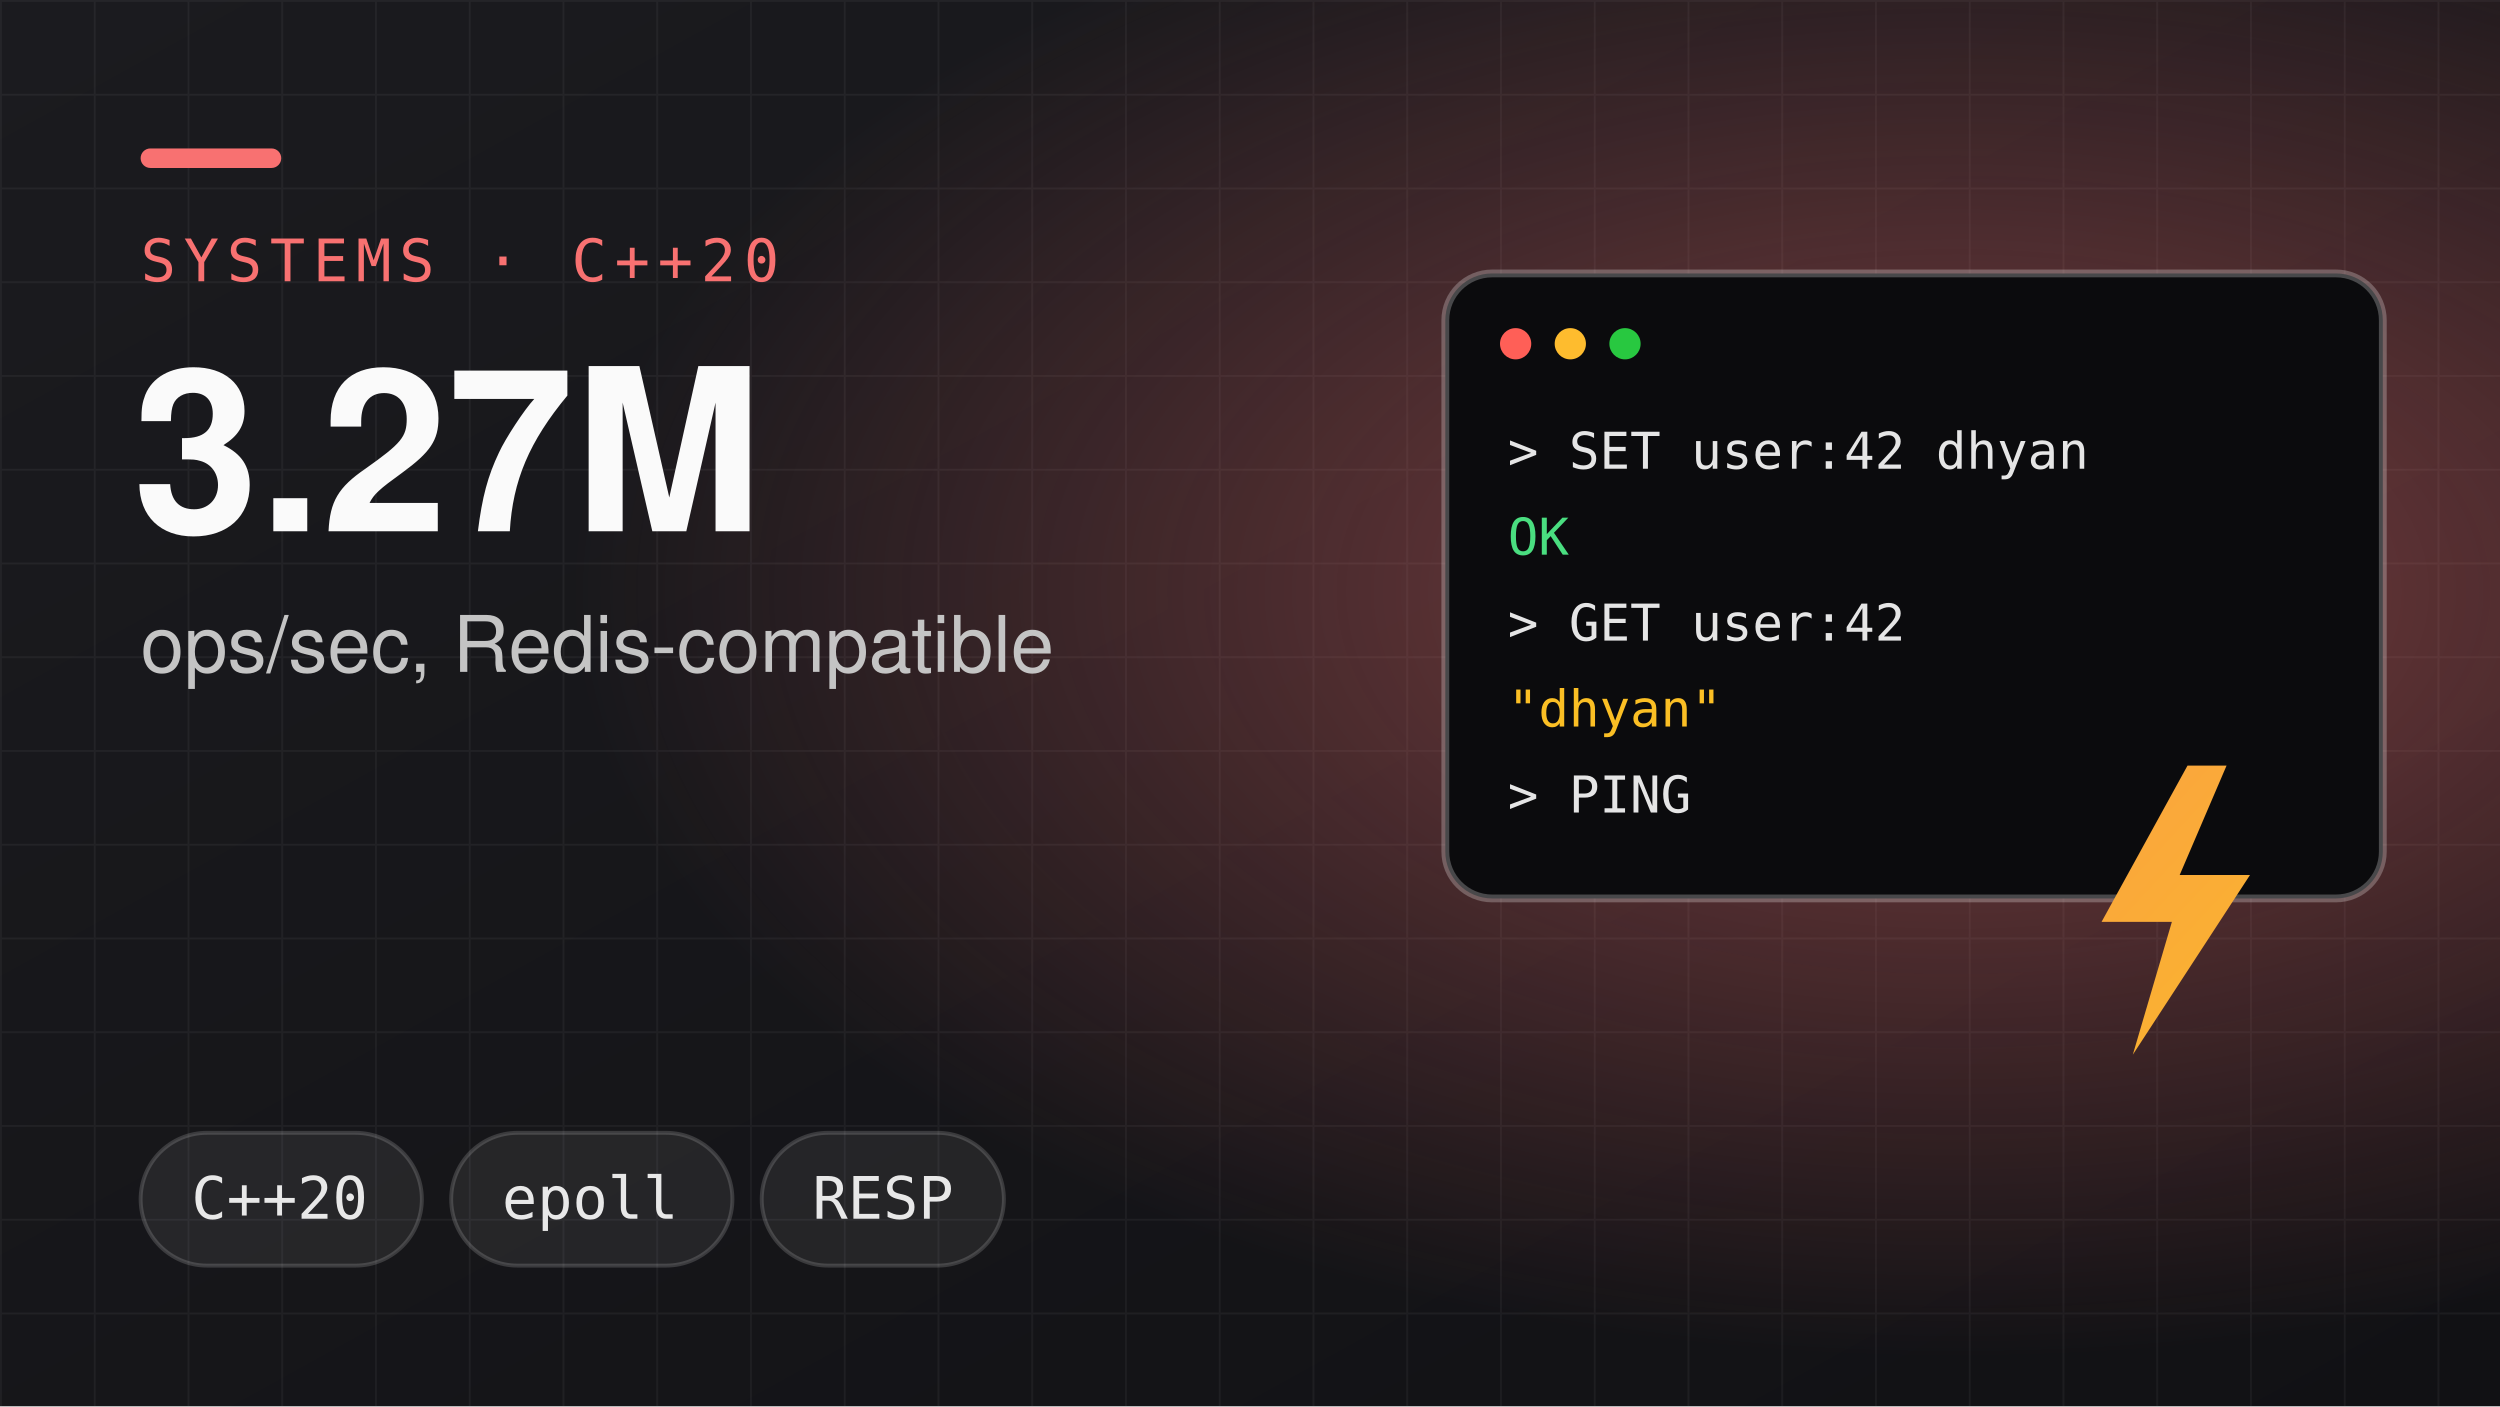
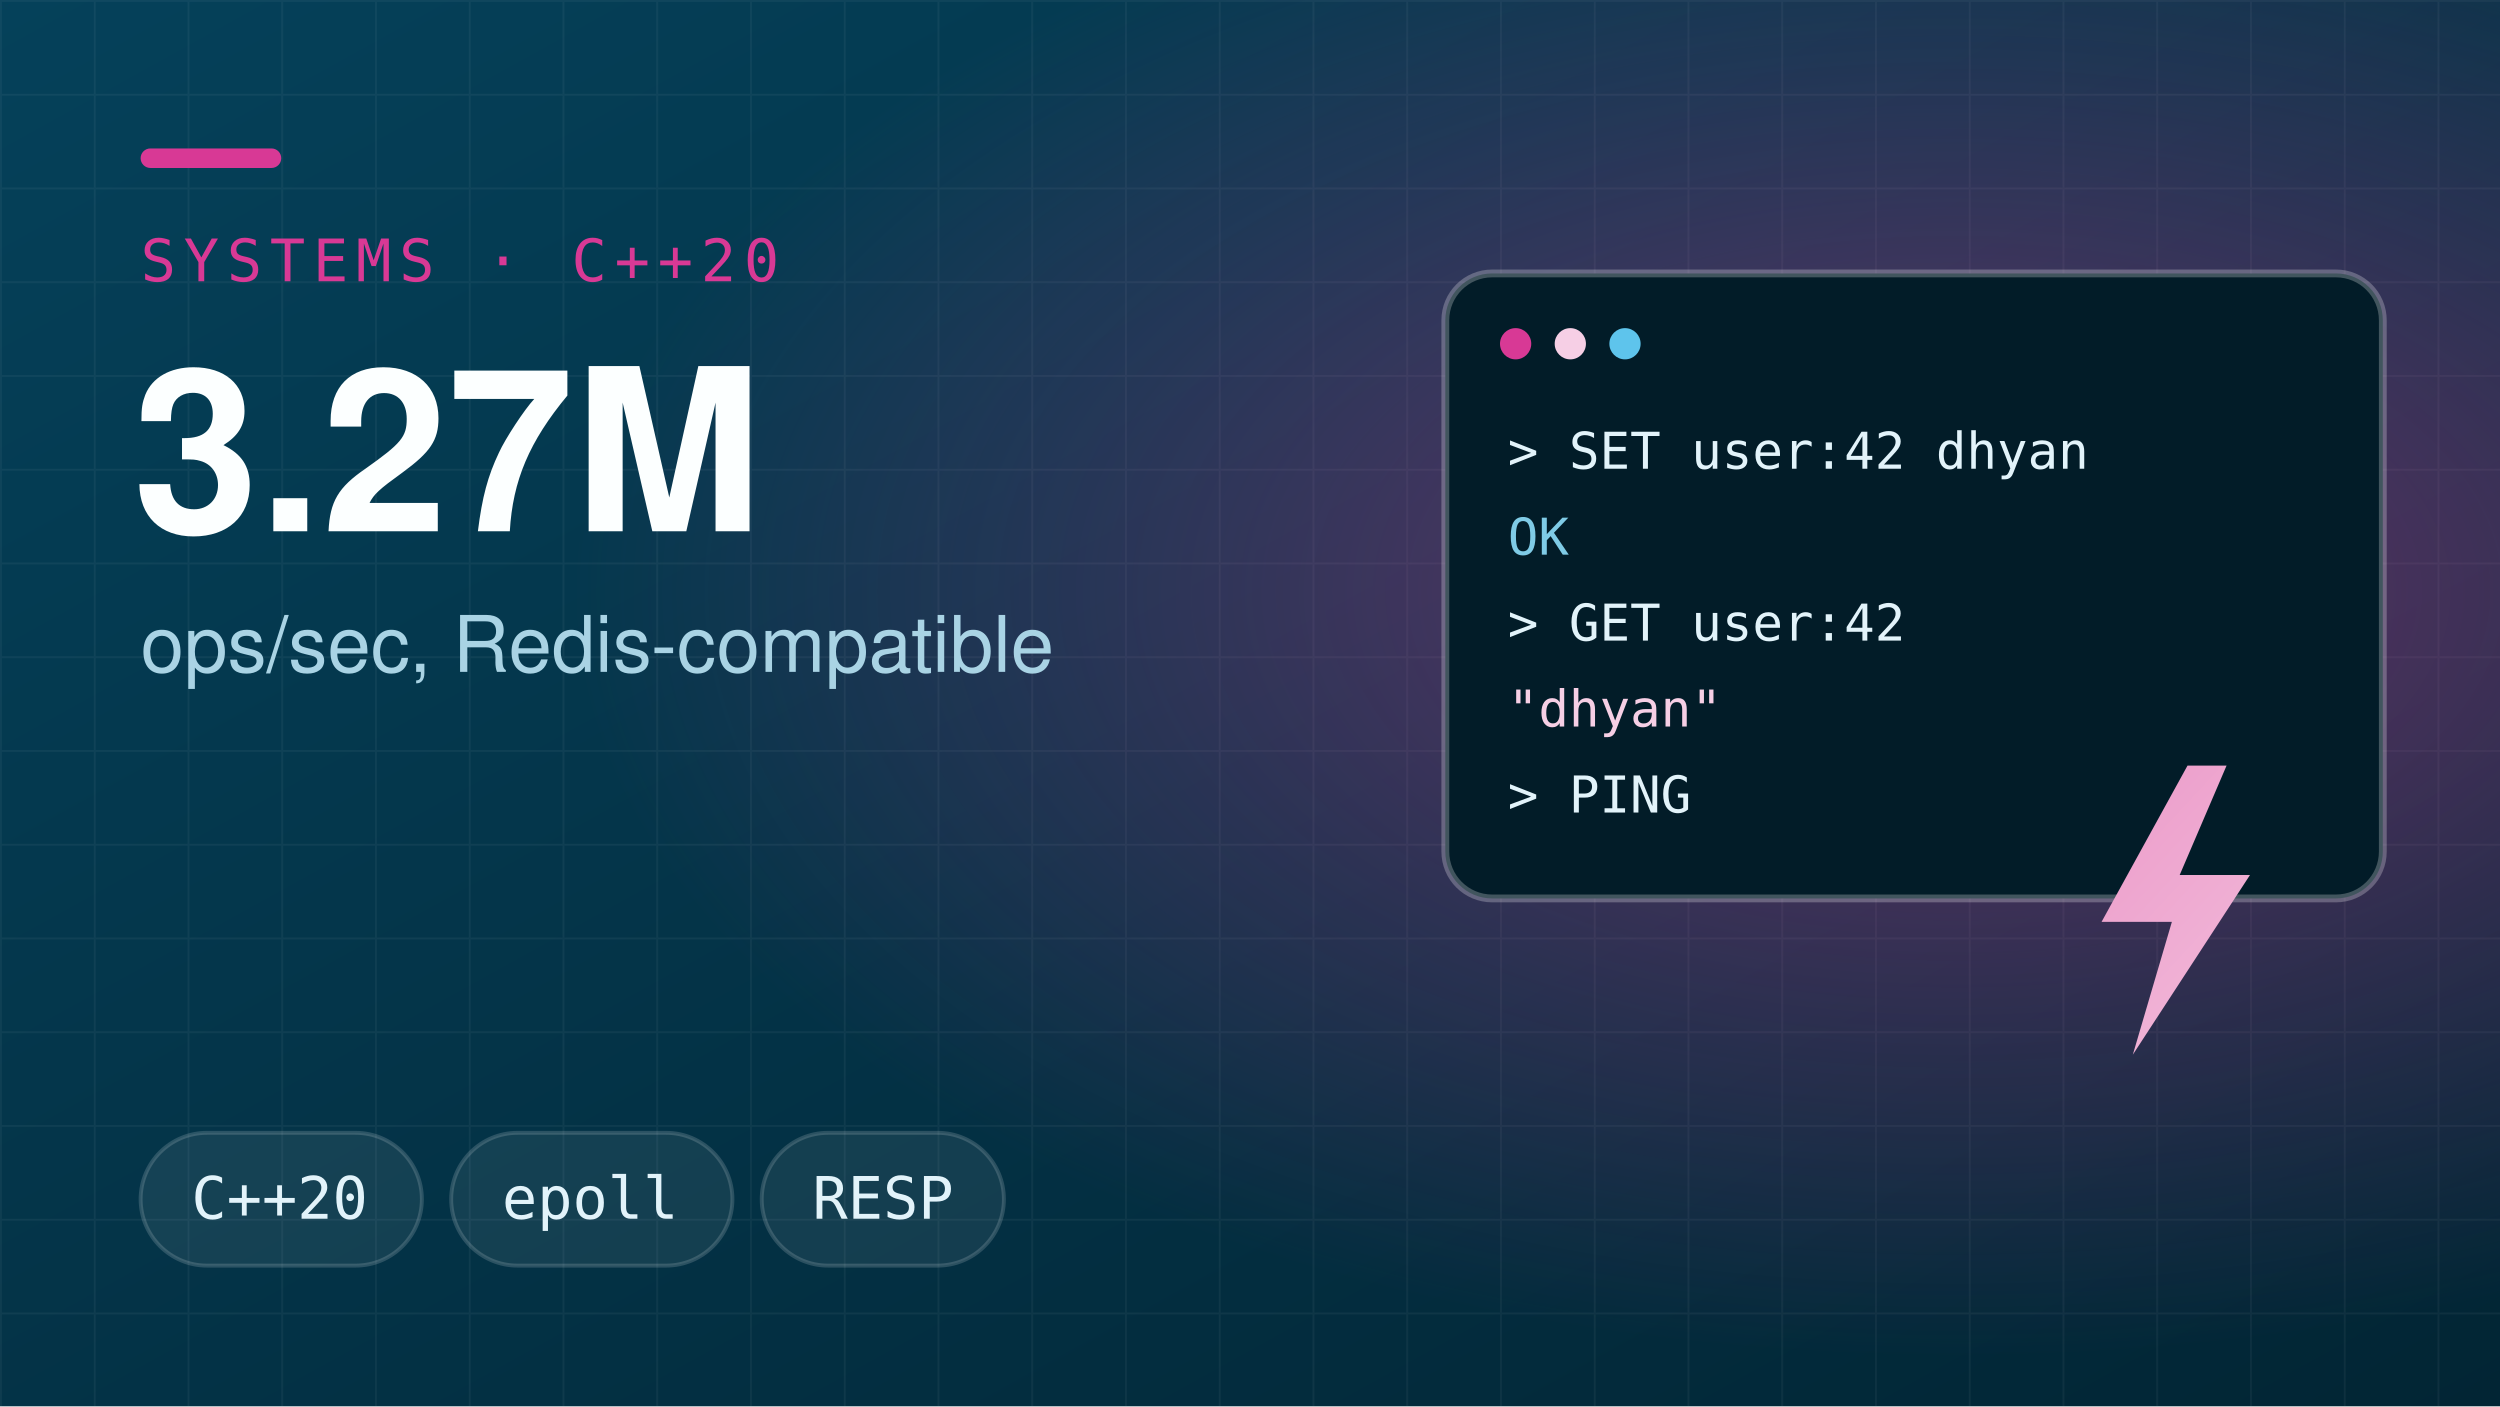
<svg xmlns="http://www.w3.org/2000/svg" viewBox="0 0 640 360" width="640" height="360">
  <defs>
    <linearGradient id="bg" x1="0" y1="0" x2="1" y2="1">
-       <stop offset="0" stop-color="#1b1b1f" />
-       <stop offset="1" stop-color="#111114" />
+       <stop offset="0" stop-color="#05415A" />
+       <stop offset="1" stop-color="#022534" />
    </linearGradient>
    <radialGradient id="glow" cx="0.78" cy="0.42" r="0.55">
-       <stop offset="0" stop-color="#f87171" stop-opacity="0.45" />
-       <stop offset="1" stop-color="#f87171" stop-opacity="0" />
+       <stop offset="0" stop-color="#D83995" stop-opacity="0.45" />
+       <stop offset="1" stop-color="#D83995" stop-opacity="0" />
    </radialGradient>
    <linearGradient id="acc" gradientUnits="userSpaceOnUse" x1="340" y1="40" x2="620" y2="300">
-       <stop offset="0" stop-color="#f87171" />
-       <stop offset="1" stop-color="#fbbf24" />
+       <stop offset="0" stop-color="#D83995" />
+       <stop offset="1" stop-color="#F6CFE5" />
    </linearGradient>
    <pattern id="grid" width="24" height="24" patternUnits="userSpaceOnUse">
      <path d="M24 0H0V24" fill="none" stroke="#fff" stroke-opacity="0.045" />
    </pattern>
  </defs>
  <rect width="640" height="360" fill="url(#bg)" />
  <rect width="640" height="360" fill="url(#grid)" />
  <rect width="640" height="360" fill="url(#glow)" />
-   <rect x="36" y="38" width="36" height="5" rx="2.5" fill="#f87171" />
-   <text x="36" y="72" font-family="'SF Mono',Menlo,Consolas,monospace" font-size="15" letter-spacing="2" fill="#f87171">SYSTEMS · C++20</text>
-   <text x="34" y="136" font-family="'Poppins','Segoe UI',Helvetica,Arial,sans-serif" font-size="58" font-weight="700" fill="#fafafa">3.27M</text>
-   <text x="36" y="172" font-family="'Poppins','Segoe UI',Helvetica,Arial,sans-serif" font-size="20" fill="#c4c4c4">ops/sec, Redis-compatible</text>
+   <rect x="36" y="38" width="36" height="5" rx="2.5" fill="#D83995" />
+   <text x="36" y="72" font-family="'SF Mono',Menlo,Consolas,monospace" font-size="15" letter-spacing="2" fill="#D83995">SYSTEMS · C++20</text>
+   <text x="34" y="136" font-family="'Poppins','Segoe UI',Helvetica,Arial,sans-serif" font-size="58" font-weight="700" fill="#FCFFFF">3.27M</text>
+   <text x="36" y="172" font-family="'Poppins','Segoe UI',Helvetica,Arial,sans-serif" font-size="20" fill="#A9D3E4">ops/sec, Redis-compatible</text>
  <g fill="none" stroke-linecap="round" stroke-linejoin="round">
-     <rect x="370" y="70" width="240" height="160" rx="12" fill="#0b0b0d" stroke="#fff" stroke-opacity="0.25" stroke-width="2" />
-     <circle cx="388" cy="88" r="4" fill="#ff5f57" />
-     <circle cx="402" cy="88" r="4" fill="#febc2e" />
-     <circle cx="416" cy="88" r="4" fill="#28c840" />
-     <text x="386" y="120" font-family="'SF Mono',Menlo,Consolas,monospace" font-size="13" fill="#e5e5e5" stroke="none">&gt; SET user:42 dhyan</text>
-     <text x="386" y="142" font-family="'SF Mono',Menlo,Consolas,monospace" font-size="13" fill="#4ade80" stroke="none">OK</text>
-     <text x="386" y="164" font-family="'SF Mono',Menlo,Consolas,monospace" font-size="13" fill="#e5e5e5" stroke="none">&gt; GET user:42</text>
-     <text x="386" y="186" font-family="'SF Mono',Menlo,Consolas,monospace" font-size="13" fill="#fbbf24" stroke="none">"dhyan"</text>
-     <text x="386" y="208" font-family="'SF Mono',Menlo,Consolas,monospace" font-size="13" fill="#e5e5e5" stroke="none">&gt; PING</text>
+     <rect x="370" y="70" width="240" height="160" rx="12" fill="#021C28" stroke="#fff" stroke-opacity="0.25" stroke-width="2" />
+     <circle cx="388" cy="88" r="4" fill="#D83995" />
+     <circle cx="402" cy="88" r="4" fill="#F6CFE5" />
+     <circle cx="416" cy="88" r="4" fill="#5EC4EC" />
+     <text x="386" y="120" font-family="'SF Mono',Menlo,Consolas,monospace" font-size="13" fill="#E2F3FA" stroke="none">&gt; SET user:42 dhyan</text>
+     <text x="386" y="142" font-family="'SF Mono',Menlo,Consolas,monospace" font-size="13" fill="#7FCBE6" stroke="none">OK</text>
+     <text x="386" y="164" font-family="'SF Mono',Menlo,Consolas,monospace" font-size="13" fill="#E2F3FA" stroke="none">&gt; GET user:42</text>
+     <text x="386" y="186" font-family="'SF Mono',Menlo,Consolas,monospace" font-size="13" fill="#F6CFE5" stroke="none">"dhyan"</text>
+     <text x="386" y="208" font-family="'SF Mono',Menlo,Consolas,monospace" font-size="13" fill="#E2F3FA" stroke="none">&gt; PING</text>
    <path d="M560 196l-22 40h18l-10 34 30-46h-18l12-28z" fill="url(#acc)" stroke="none" />
  </g>
  <rect x="36" y="290" width="72" height="34" rx="17" fill="#fff" fill-opacity="0.07" stroke="#fff" stroke-opacity="0.16" />
-   <text x="49" y="312" font-family="'SF Mono',Menlo,Consolas,monospace" font-size="15" fill="#e8e8e8">C++20</text>
+   <text x="49" y="312" font-family="'SF Mono',Menlo,Consolas,monospace" font-size="15" fill="#E2F3FA">C++20</text>
  <rect x="115.5" y="290" width="72" height="34" rx="17" fill="#fff" fill-opacity="0.07" stroke="#fff" stroke-opacity="0.16" />
-   <text x="128.5" y="312" font-family="'SF Mono',Menlo,Consolas,monospace" font-size="15" fill="#e8e8e8">epoll</text>
+   <text x="128.5" y="312" font-family="'SF Mono',Menlo,Consolas,monospace" font-size="15" fill="#E2F3FA">epoll</text>
  <rect x="195.0" y="290" width="62" height="34" rx="17" fill="#fff" fill-opacity="0.07" stroke="#fff" stroke-opacity="0.16" />
-   <text x="208.0" y="312" font-family="'SF Mono',Menlo,Consolas,monospace" font-size="15" fill="#e8e8e8">RESP</text>
+   <text x="208.0" y="312" font-family="'SF Mono',Menlo,Consolas,monospace" font-size="15" fill="#E2F3FA">RESP</text>
</svg>
